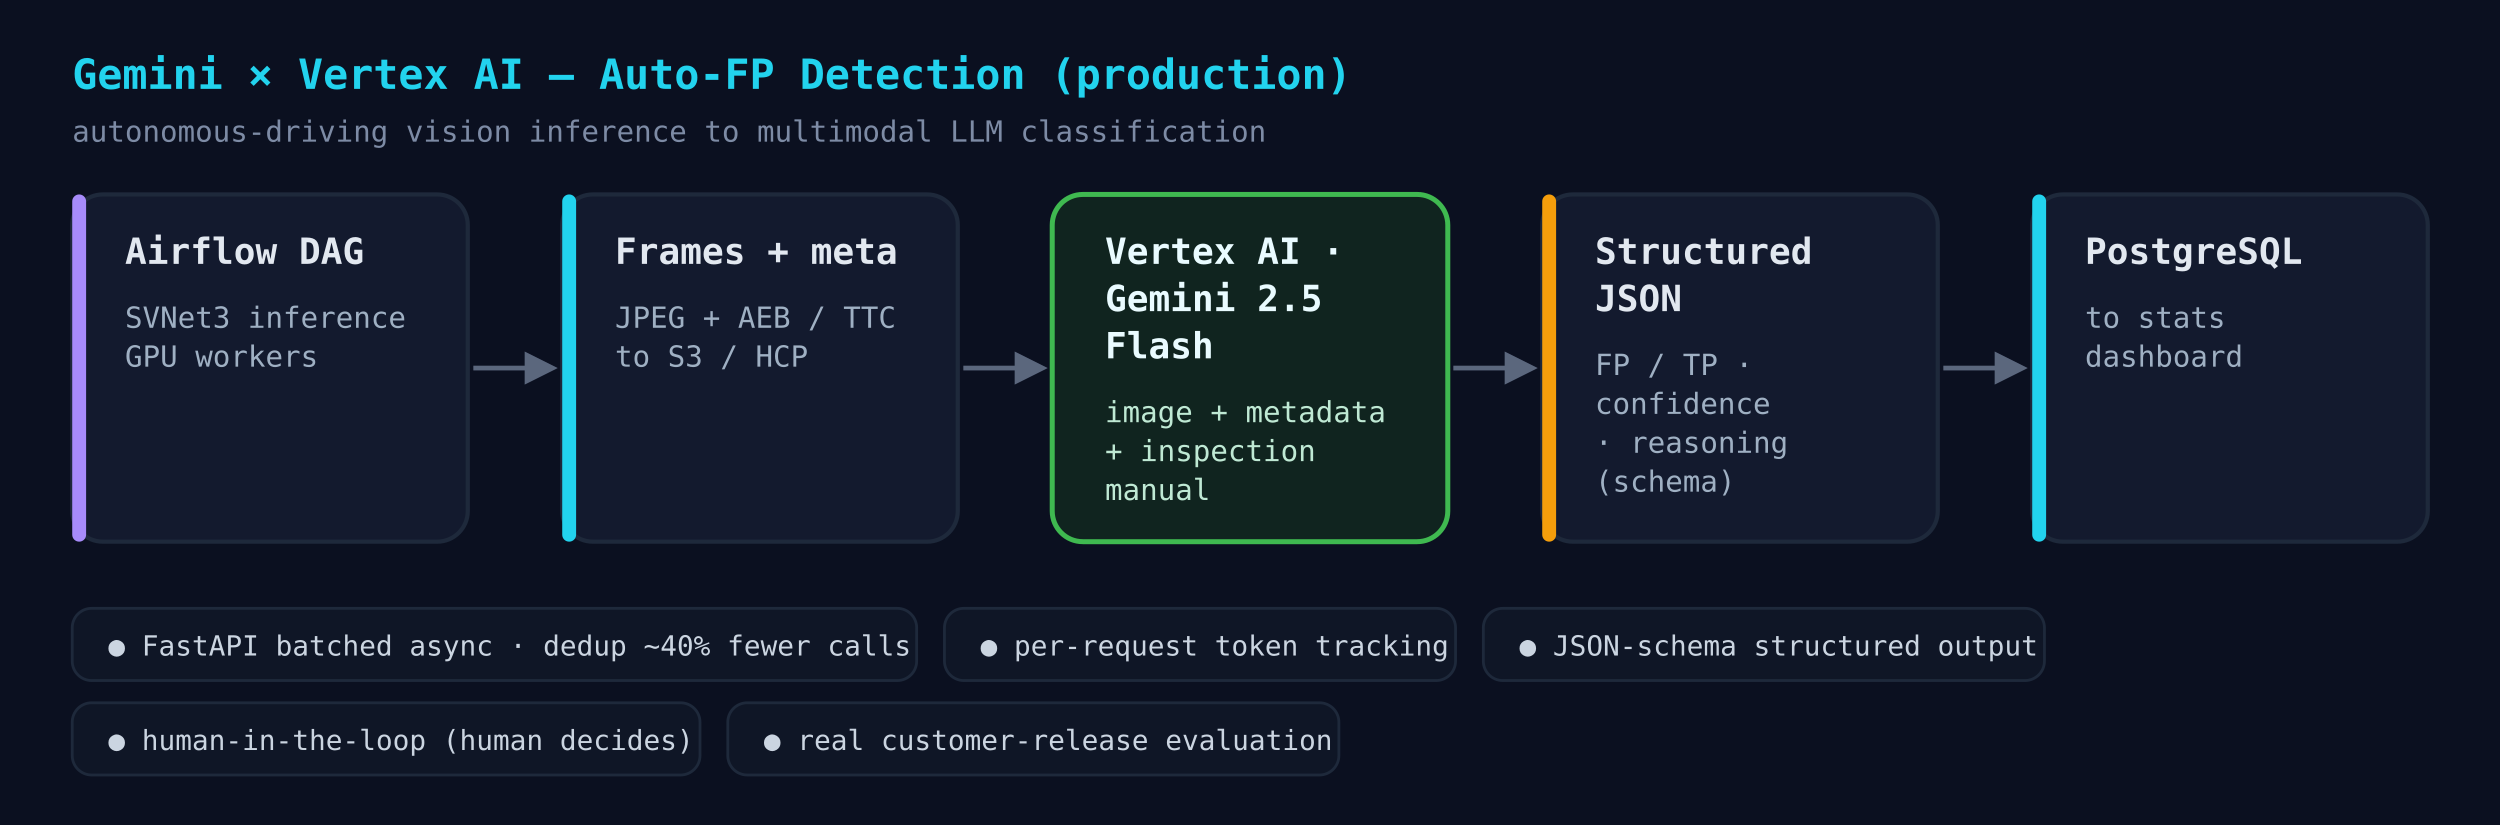
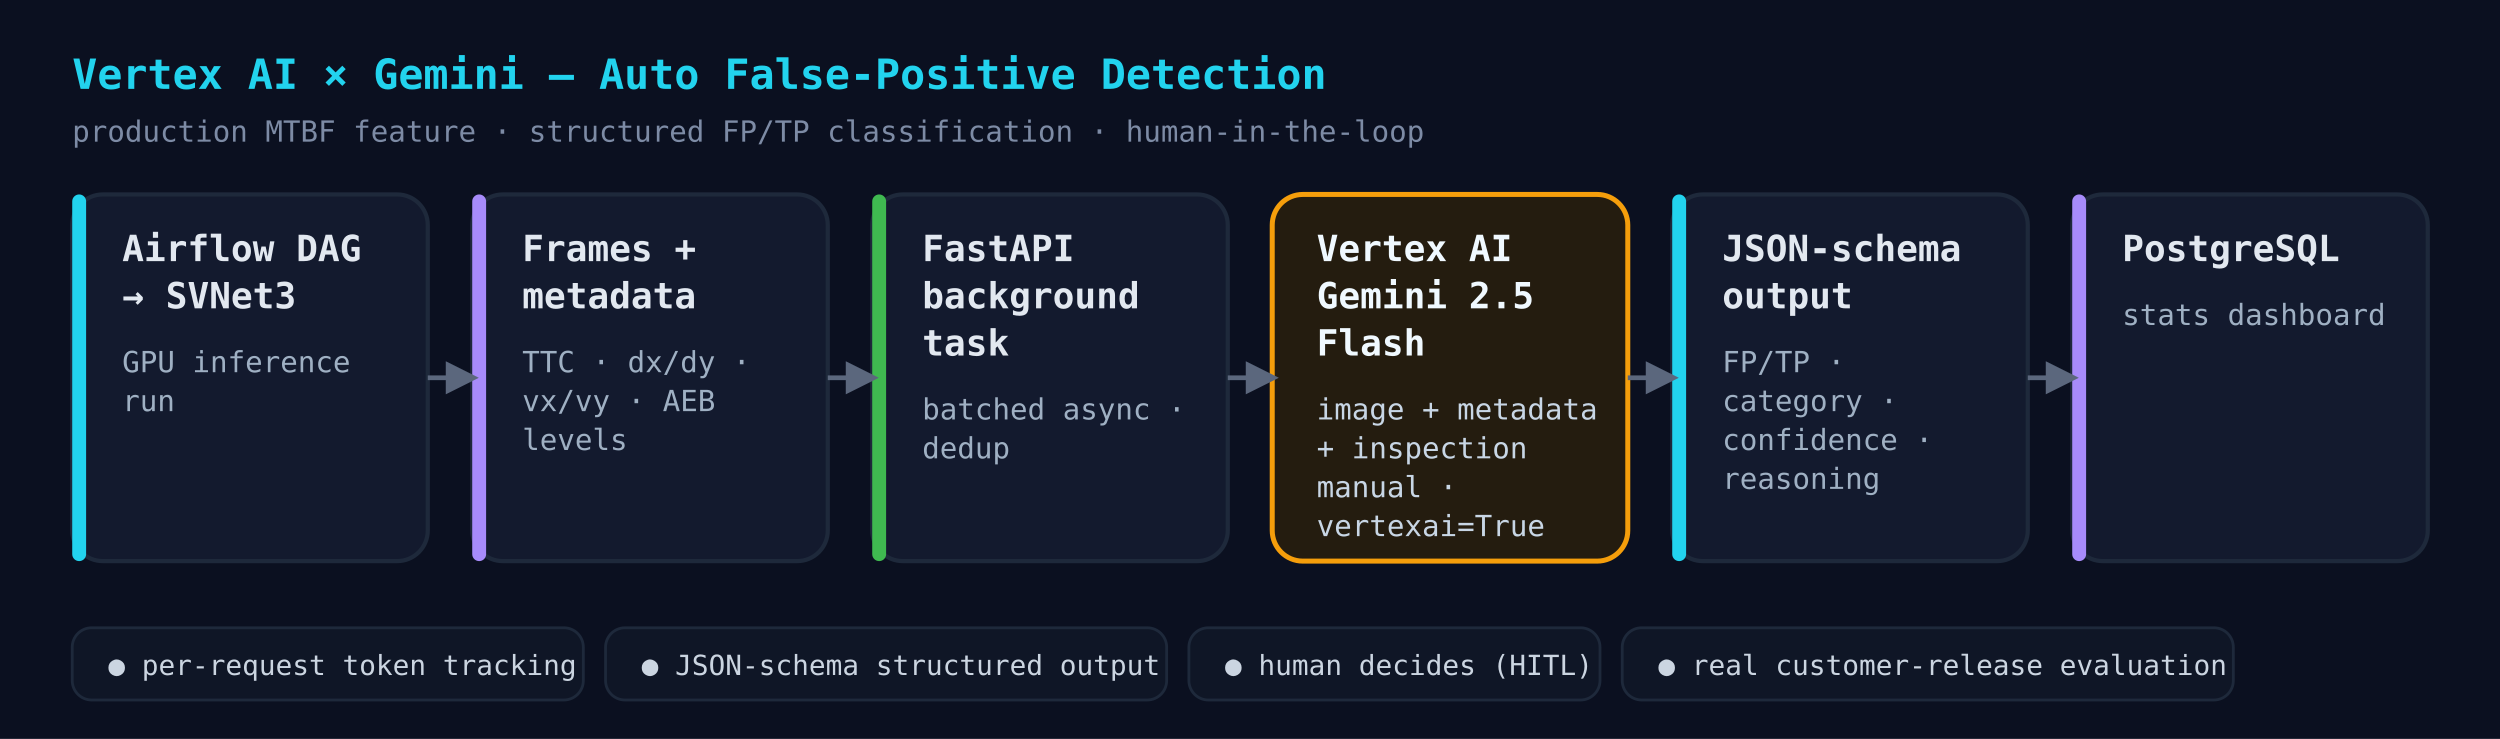
- <svg xmlns="http://www.w3.org/2000/svg" viewBox="0 0 900 297" font-family="'JetBrains Mono',ui-monospace,Menlo,monospace" role="img" aria-label="Gemini × Vertex AI — Auto-FP Detection (production)">
+ <svg xmlns="http://www.w3.org/2000/svg" viewBox="0 0 900 266" font-family="'JetBrains Mono',ui-monospace,Menlo,monospace" role="img" aria-label="Vertex AI × Gemini — Auto False-Positive Detection">
  <defs>
    <marker id="ah" viewBox="0 0 10 10" refX="8" refY="5" markerWidth="7" markerHeight="7" orient="auto-start-reverse">
      <path d="M0 0L10 5L0 10z" fill="#5b677d" />
    </marker>
  </defs>
-   <rect width="900" height="297" fill="#0b1020" />
-   <text x="26" y="32" fill="#22d3ee" font-size="15" font-weight="700">Gemini × Vertex AI — Auto-FP Detection (production)</text>
-   <text x="26" y="51" fill="#7d8ba5" font-size="10.5">autonomous-driving vision inference to multimodal LLM classification</text>
-   <rect x="26" y="70" width="142.4" height="125" rx="11" fill="#131a2e" stroke="#1e293b" stroke-width="1.5" />
-   <rect x="26" y="70" width="5" height="125" rx="2.5" fill="#a78bfa" />
-   <text x="45" y="95" fill="#e2e8f0" font-size="13" font-weight="700">Airflow DAG</text>
-   <text x="45" y="118" fill="#9fb0c3" font-size="10.5">SVNet3 inference</text>
-   <text x="45" y="132" fill="#9fb0c3" font-size="10.5">GPU workers</text>
-   <path d="M170.4 132.5 H198.4" stroke="#5b677d" stroke-width="1.7" fill="none" marker-end="url(#ah)" />
-   <rect x="202.4" y="70" width="142.4" height="125" rx="11" fill="#131a2e" stroke="#1e293b" stroke-width="1.5" />
-   <rect x="202.4" y="70" width="5" height="125" rx="2.5" fill="#22d3ee" />
-   <text x="221.4" y="95" fill="#e2e8f0" font-size="13" font-weight="700">Frames + meta</text>
-   <text x="221.4" y="118" fill="#9fb0c3" font-size="10.5">JPEG + AEB / TTC</text>
-   <text x="221.4" y="132" fill="#9fb0c3" font-size="10.5">to S3 / HCP</text>
-   <path d="M346.8 132.5 H374.8" stroke="#5b677d" stroke-width="1.7" fill="none" marker-end="url(#ah)" />
-   <rect x="378.8" y="70" width="142.4" height="125" rx="11" fill="#10241f" stroke="#3fb950" stroke-width="1.8" />
-   <text x="397.8" y="95" fill="#e9fbff" font-size="13" font-weight="700">Vertex AI ·</text>
-   <text x="397.8" y="112" fill="#e9fbff" font-size="13" font-weight="700">Gemini 2.5</text>
-   <text x="397.8" y="129" fill="#e9fbff" font-size="13" font-weight="700">Flash</text>
-   <text x="397.8" y="152" fill="#bfe9d4" font-size="10.5">image + metadata</text>
-   <text x="397.8" y="166" fill="#bfe9d4" font-size="10.5">+ inspection</text>
-   <text x="397.8" y="180" fill="#bfe9d4" font-size="10.5">manual</text>
-   <path d="M523.2 132.5 H551.2" stroke="#5b677d" stroke-width="1.7" fill="none" marker-end="url(#ah)" />
-   <rect x="555.2" y="70" width="142.4" height="125" rx="11" fill="#131a2e" stroke="#1e293b" stroke-width="1.5" />
-   <rect x="555.2" y="70" width="5" height="125" rx="2.5" fill="#f59e0b" />
-   <text x="574.2" y="95" fill="#e2e8f0" font-size="13" font-weight="700">Structured</text>
-   <text x="574.2" y="112" fill="#e2e8f0" font-size="13" font-weight="700">JSON</text>
-   <text x="574.2" y="135" fill="#9fb0c3" font-size="10.5">FP / TP ·</text>
-   <text x="574.2" y="149" fill="#9fb0c3" font-size="10.5">confidence</text>
-   <text x="574.2" y="163" fill="#9fb0c3" font-size="10.5">· reasoning</text>
-   <text x="574.2" y="177" fill="#9fb0c3" font-size="10.5">(schema)</text>
-   <path d="M699.6 132.5 H727.6" stroke="#5b677d" stroke-width="1.7" fill="none" marker-end="url(#ah)" />
-   <rect x="731.6" y="70" width="142.4" height="125" rx="11" fill="#131a2e" stroke="#1e293b" stroke-width="1.5" />
-   <rect x="731.6" y="70" width="5" height="125" rx="2.5" fill="#22d3ee" />
-   <text x="750.6" y="95" fill="#e2e8f0" font-size="13" font-weight="700">PostgreSQL</text>
-   <text x="750.6" y="118" fill="#9fb0c3" font-size="10.5">to stats</text>
-   <text x="750.6" y="132" fill="#9fb0c3" font-size="10.5">dashboard</text>
-   <rect x="26" y="219" width="304" height="26" rx="7" fill="#0f1626" stroke="#1e293b" stroke-width="1" />
-   <text x="39" y="236" fill="#cbd5e1" font-size="10">● FastAPI batched async · dedup ~40% fewer calls</text>
-   <rect x="340" y="219" width="184" height="26" rx="7" fill="#0f1626" stroke="#1e293b" stroke-width="1" />
-   <text x="353" y="236" fill="#cbd5e1" font-size="10">● per-request token tracking</text>
-   <rect x="534" y="219" width="202" height="26" rx="7" fill="#0f1626" stroke="#1e293b" stroke-width="1" />
-   <text x="547" y="236" fill="#cbd5e1" font-size="10">● JSON-schema structured output</text>
-   <rect x="26" y="253" width="226" height="26" rx="7" fill="#0f1626" stroke="#1e293b" stroke-width="1" />
-   <text x="39" y="270" fill="#cbd5e1" font-size="10">● human-in-the-loop (human decides)</text>
-   <rect x="262" y="253" width="220" height="26" rx="7" fill="#0f1626" stroke="#1e293b" stroke-width="1" />
-   <text x="275" y="270" fill="#cbd5e1" font-size="10">● real customer-release evaluation</text>
+   <rect width="900" height="266" fill="#0b1020" />
+   <text x="26" y="32" fill="#22d3ee" font-size="15" font-weight="700">Vertex AI × Gemini — Auto False-Positive Detection</text>
+   <text x="26" y="51" fill="#7d8ba5" font-size="10.5">production MTBF feature · structured FP/TP classification · human-in-the-loop</text>
+   <rect x="26" y="70" width="128" height="132" rx="11" fill="#131a2e" stroke="#1e293b" stroke-width="1.5" />
+   <rect x="26" y="70" width="5" height="132" rx="2.5" fill="#22d3ee" />
+   <text x="44" y="94" fill="#e2e8f0" font-size="13" font-weight="700">Airflow DAG</text>
+   <text x="44" y="111" fill="#e2e8f0" font-size="13" font-weight="700">→ SVNet3</text>
+   <text x="44" y="134" fill="#9fb0c3" font-size="10.5">GPU inference</text>
+   <text x="44" y="148" fill="#9fb0c3" font-size="10.5">run</text>
+   <rect x="170" y="70" width="128" height="132" rx="11" fill="#131a2e" stroke="#1e293b" stroke-width="1.5" />
+   <rect x="170" y="70" width="5" height="132" rx="2.5" fill="#a78bfa" />
+   <text x="188" y="94" fill="#e2e8f0" font-size="13" font-weight="700">Frames +</text>
+   <text x="188" y="111" fill="#e2e8f0" font-size="13" font-weight="700">metadata</text>
+   <text x="188" y="134" fill="#9fb0c3" font-size="10.5">TTC · dx/dy ·</text>
+   <text x="188" y="148" fill="#9fb0c3" font-size="10.5">vx/vy · AEB</text>
+   <text x="188" y="162" fill="#9fb0c3" font-size="10.5">levels</text>
+   <rect x="314" y="70" width="128" height="132" rx="11" fill="#131a2e" stroke="#1e293b" stroke-width="1.5" />
+   <rect x="314" y="70" width="5" height="132" rx="2.5" fill="#3fb950" />
+   <text x="332" y="94" fill="#e2e8f0" font-size="13" font-weight="700">FastAPI</text>
+   <text x="332" y="111" fill="#e2e8f0" font-size="13" font-weight="700">background</text>
+   <text x="332" y="128" fill="#e2e8f0" font-size="13" font-weight="700">task</text>
+   <text x="332" y="151" fill="#9fb0c3" font-size="10.5">batched async ·</text>
+   <text x="332" y="165" fill="#9fb0c3" font-size="10.5">dedup</text>
+   <rect x="458" y="70" width="128" height="132" rx="11" fill="#241c0f" stroke="#f59e0b" stroke-width="1.8" />
+   <text x="474" y="94" fill="#f0f9ff" font-size="13" font-weight="700">Vertex AI</text>
+   <text x="474" y="111" fill="#f0f9ff" font-size="13" font-weight="700">Gemini 2.5</text>
+   <text x="474" y="128" fill="#f0f9ff" font-size="13" font-weight="700">Flash</text>
+   <text x="474" y="151" fill="#c8d6e5" font-size="10.5">image + metadata</text>
+   <text x="474" y="165" fill="#c8d6e5" font-size="10.5">+ inspection</text>
+   <text x="474" y="179" fill="#c8d6e5" font-size="10.5">manual ·</text>
+   <text x="474" y="193" fill="#c8d6e5" font-size="10.5">vertexai=True</text>
+   <rect x="602" y="70" width="128" height="132" rx="11" fill="#131a2e" stroke="#1e293b" stroke-width="1.5" />
+   <rect x="602" y="70" width="5" height="132" rx="2.5" fill="#22d3ee" />
+   <text x="620" y="94" fill="#e2e8f0" font-size="13" font-weight="700">JSON-schema</text>
+   <text x="620" y="111" fill="#e2e8f0" font-size="13" font-weight="700">output</text>
+   <text x="620" y="134" fill="#9fb0c3" font-size="10.5">FP/TP ·</text>
+   <text x="620" y="148" fill="#9fb0c3" font-size="10.5">category ·</text>
+   <text x="620" y="162" fill="#9fb0c3" font-size="10.5">confidence ·</text>
+   <text x="620" y="176" fill="#9fb0c3" font-size="10.5">reasoning</text>
+   <rect x="746" y="70" width="128" height="132" rx="11" fill="#131a2e" stroke="#1e293b" stroke-width="1.5" />
+   <rect x="746" y="70" width="5" height="132" rx="2.5" fill="#a78bfa" />
+   <text x="764" y="94" fill="#e2e8f0" font-size="13" font-weight="700">PostgreSQL</text>
+   <text x="764" y="117" fill="#9fb0c3" font-size="10.5">stats dashboard</text>
+   <path d="M154 136 H170" stroke="#5b677d" stroke-width="1.7" fill="none" marker-end="url(#ah)" />
+   <path d="M298 136 H314" stroke="#5b677d" stroke-width="1.7" fill="none" marker-end="url(#ah)" />
+   <path d="M442 136 H458" stroke="#5b677d" stroke-width="1.7" fill="none" marker-end="url(#ah)" />
+   <path d="M586 136 H602" stroke="#5b677d" stroke-width="1.7" fill="none" marker-end="url(#ah)" />
+   <path d="M730 136 H746" stroke="#5b677d" stroke-width="1.7" fill="none" marker-end="url(#ah)" />
+   <rect x="26" y="226" width="184" height="26" rx="7" fill="#0f1626" stroke="#1e293b" stroke-width="1" />
+   <text x="39" y="243" fill="#cbd5e1" font-size="10">● per-request token tracking</text>
+   <rect x="218" y="226" width="202" height="26" rx="7" fill="#0f1626" stroke="#1e293b" stroke-width="1" />
+   <text x="231" y="243" fill="#cbd5e1" font-size="10">● JSON-schema structured output</text>
+   <rect x="428" y="226" width="148" height="26" rx="7" fill="#0f1626" stroke="#1e293b" stroke-width="1" />
+   <text x="441" y="243" fill="#cbd5e1" font-size="10">● human decides (HITL)</text>
+   <rect x="584" y="226" width="220" height="26" rx="7" fill="#0f1626" stroke="#1e293b" stroke-width="1" />
+   <text x="597" y="243" fill="#cbd5e1" font-size="10">● real customer-release evaluation</text>
</svg>
